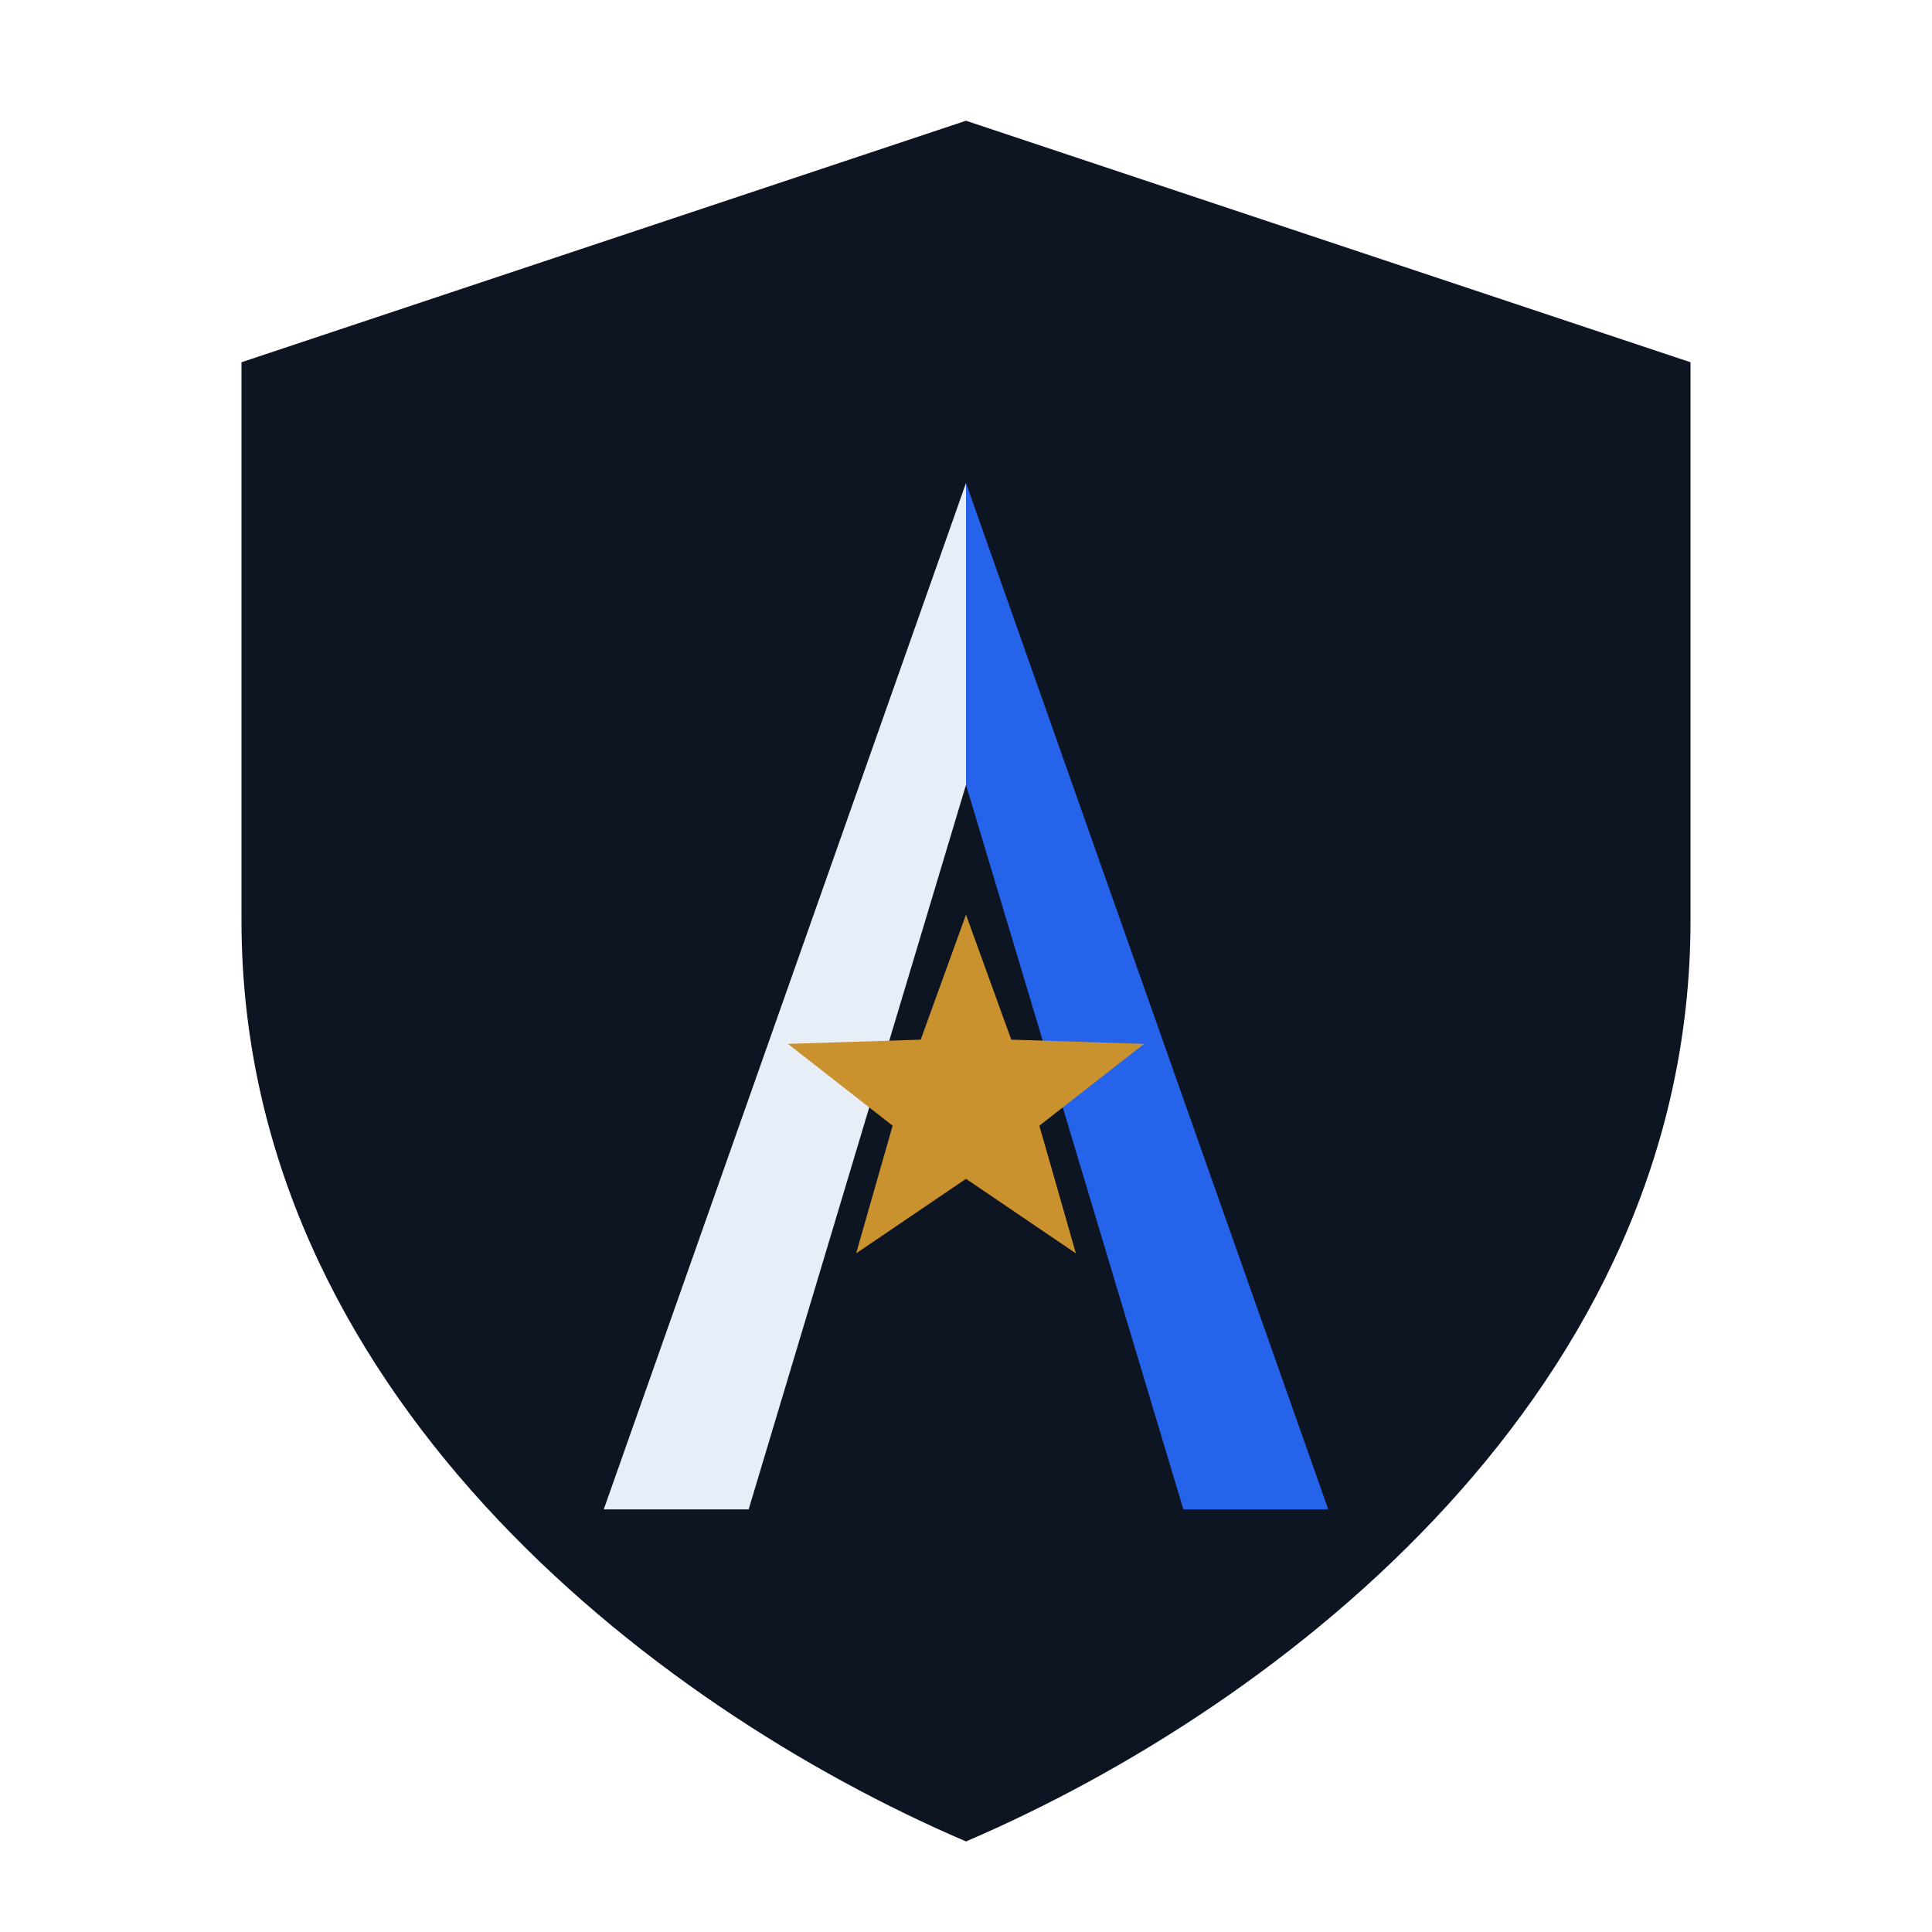
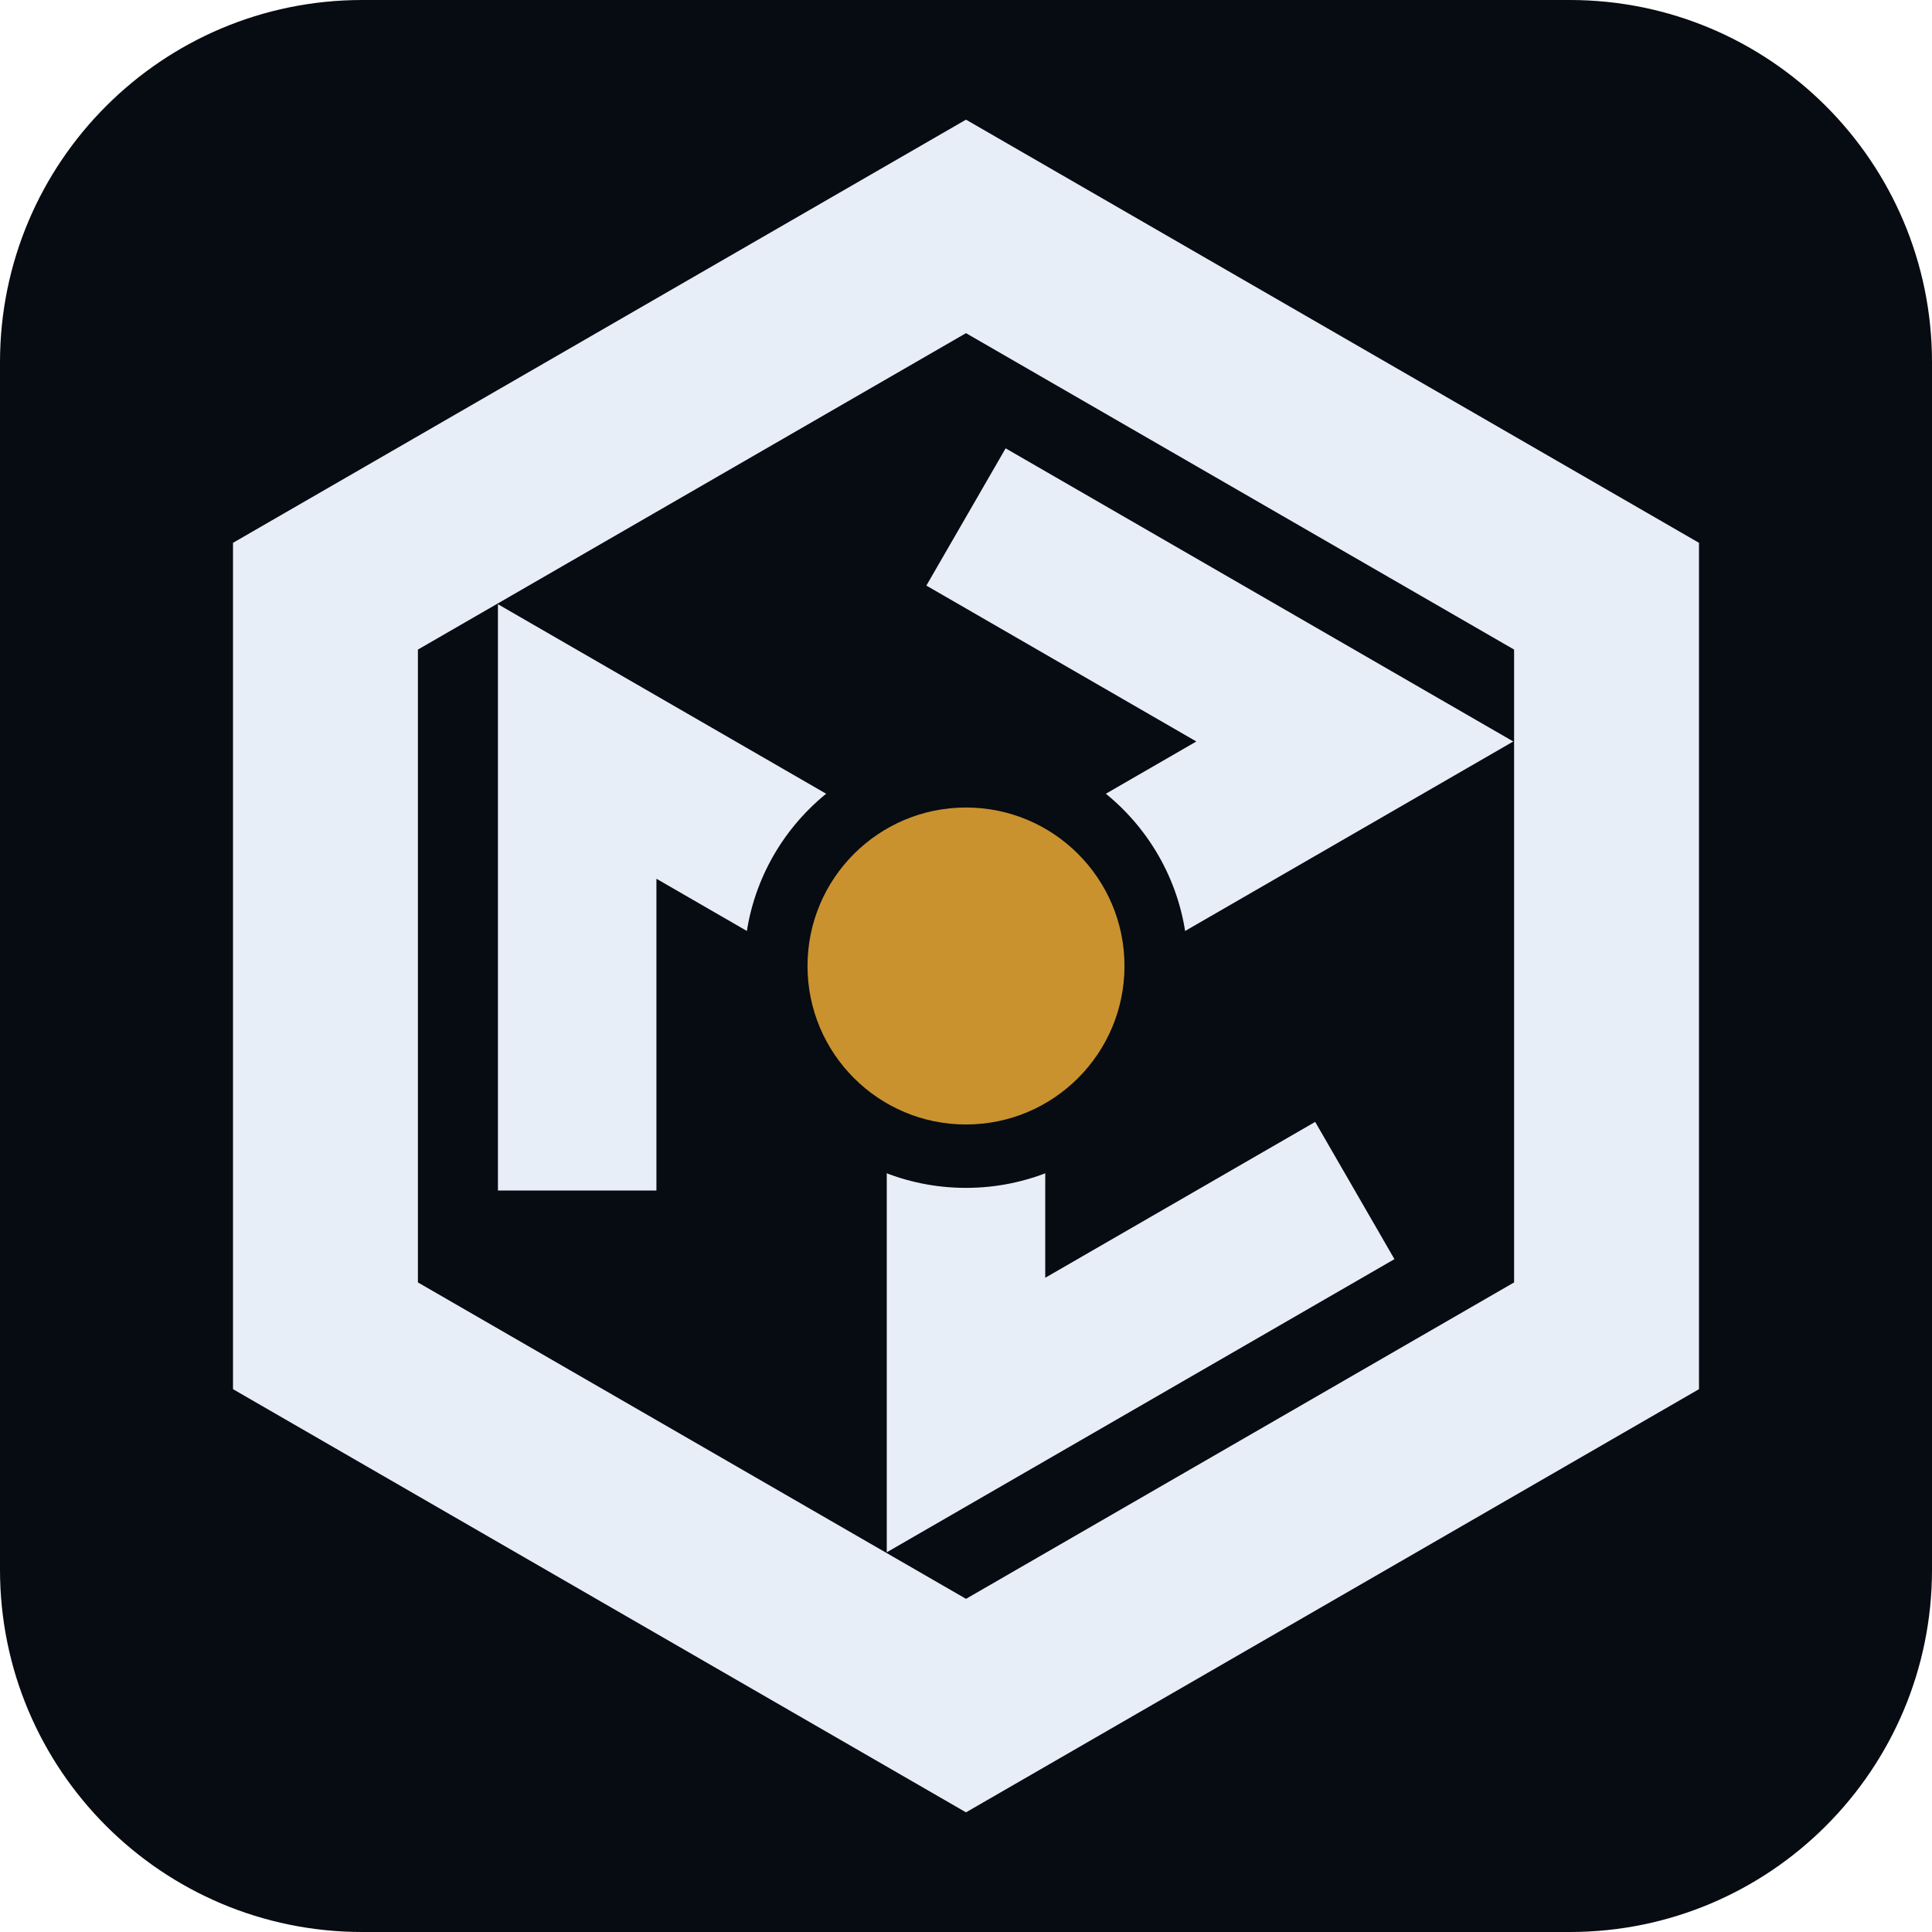
- <svg xmlns="http://www.w3.org/2000/svg" viewBox="0 0 64 64" role="img" aria-label="ASAIS">
-   <path d="M32 4 L56 12 V30.5 C56 46 42.5 56.5 32 61 C21.5 56.5 8 46 8 30.5 V12 Z" fill="#0e1522" />
-   <polygon points="20,50 32,16 32,26 24.8,50" fill="#e8eef7" />
-   <polygon points="32,16 44,50 39.2,50 32,26" fill="#2563eb" />
-   <polygon points="32.00,30.30 33.50,34.44 37.90,34.58 34.43,37.29 35.64,41.52 32.00,39.05 28.36,41.52 29.57,37.29 26.10,34.58 30.50,34.44" fill="#c9922e" />
+ <svg xmlns="http://www.w3.org/2000/svg" viewBox="0 0 64 64" width="64" height="64">
+   <rect width="64" height="64" rx="12" fill="#070b12" />
+   <g transform="translate(4,4) scale(0.875)">
+     <polygon points="32.00,4.00 56.25,18.00 56.25,46.00 32.00,60.00 7.75,46.00 7.75,18.00" fill="none" stroke="#e8eef7" stroke-width="7" stroke-linejoin="miter" />
+     <polyline points="32,32 46.72,23.50 32.00,15.00" fill="none" stroke="#e8eef7" stroke-width="6" stroke-linejoin="miter" stroke-linecap="butt" />
+     <polyline points="32,32 32.00,49.00 46.72,40.50" fill="none" stroke="#e8eef7" stroke-width="6" stroke-linejoin="miter" stroke-linecap="butt" />
+     <polyline points="32,32 17.28,23.50 17.28,40.50" fill="none" stroke="#e8eef7" stroke-width="6" stroke-linejoin="miter" stroke-linecap="butt" />
+     <circle cx="32" cy="32" r="8.4" fill="#070b12" />
+     <circle cx="32" cy="32" r="6" fill="#c9922e" />
+   </g>
</svg>
